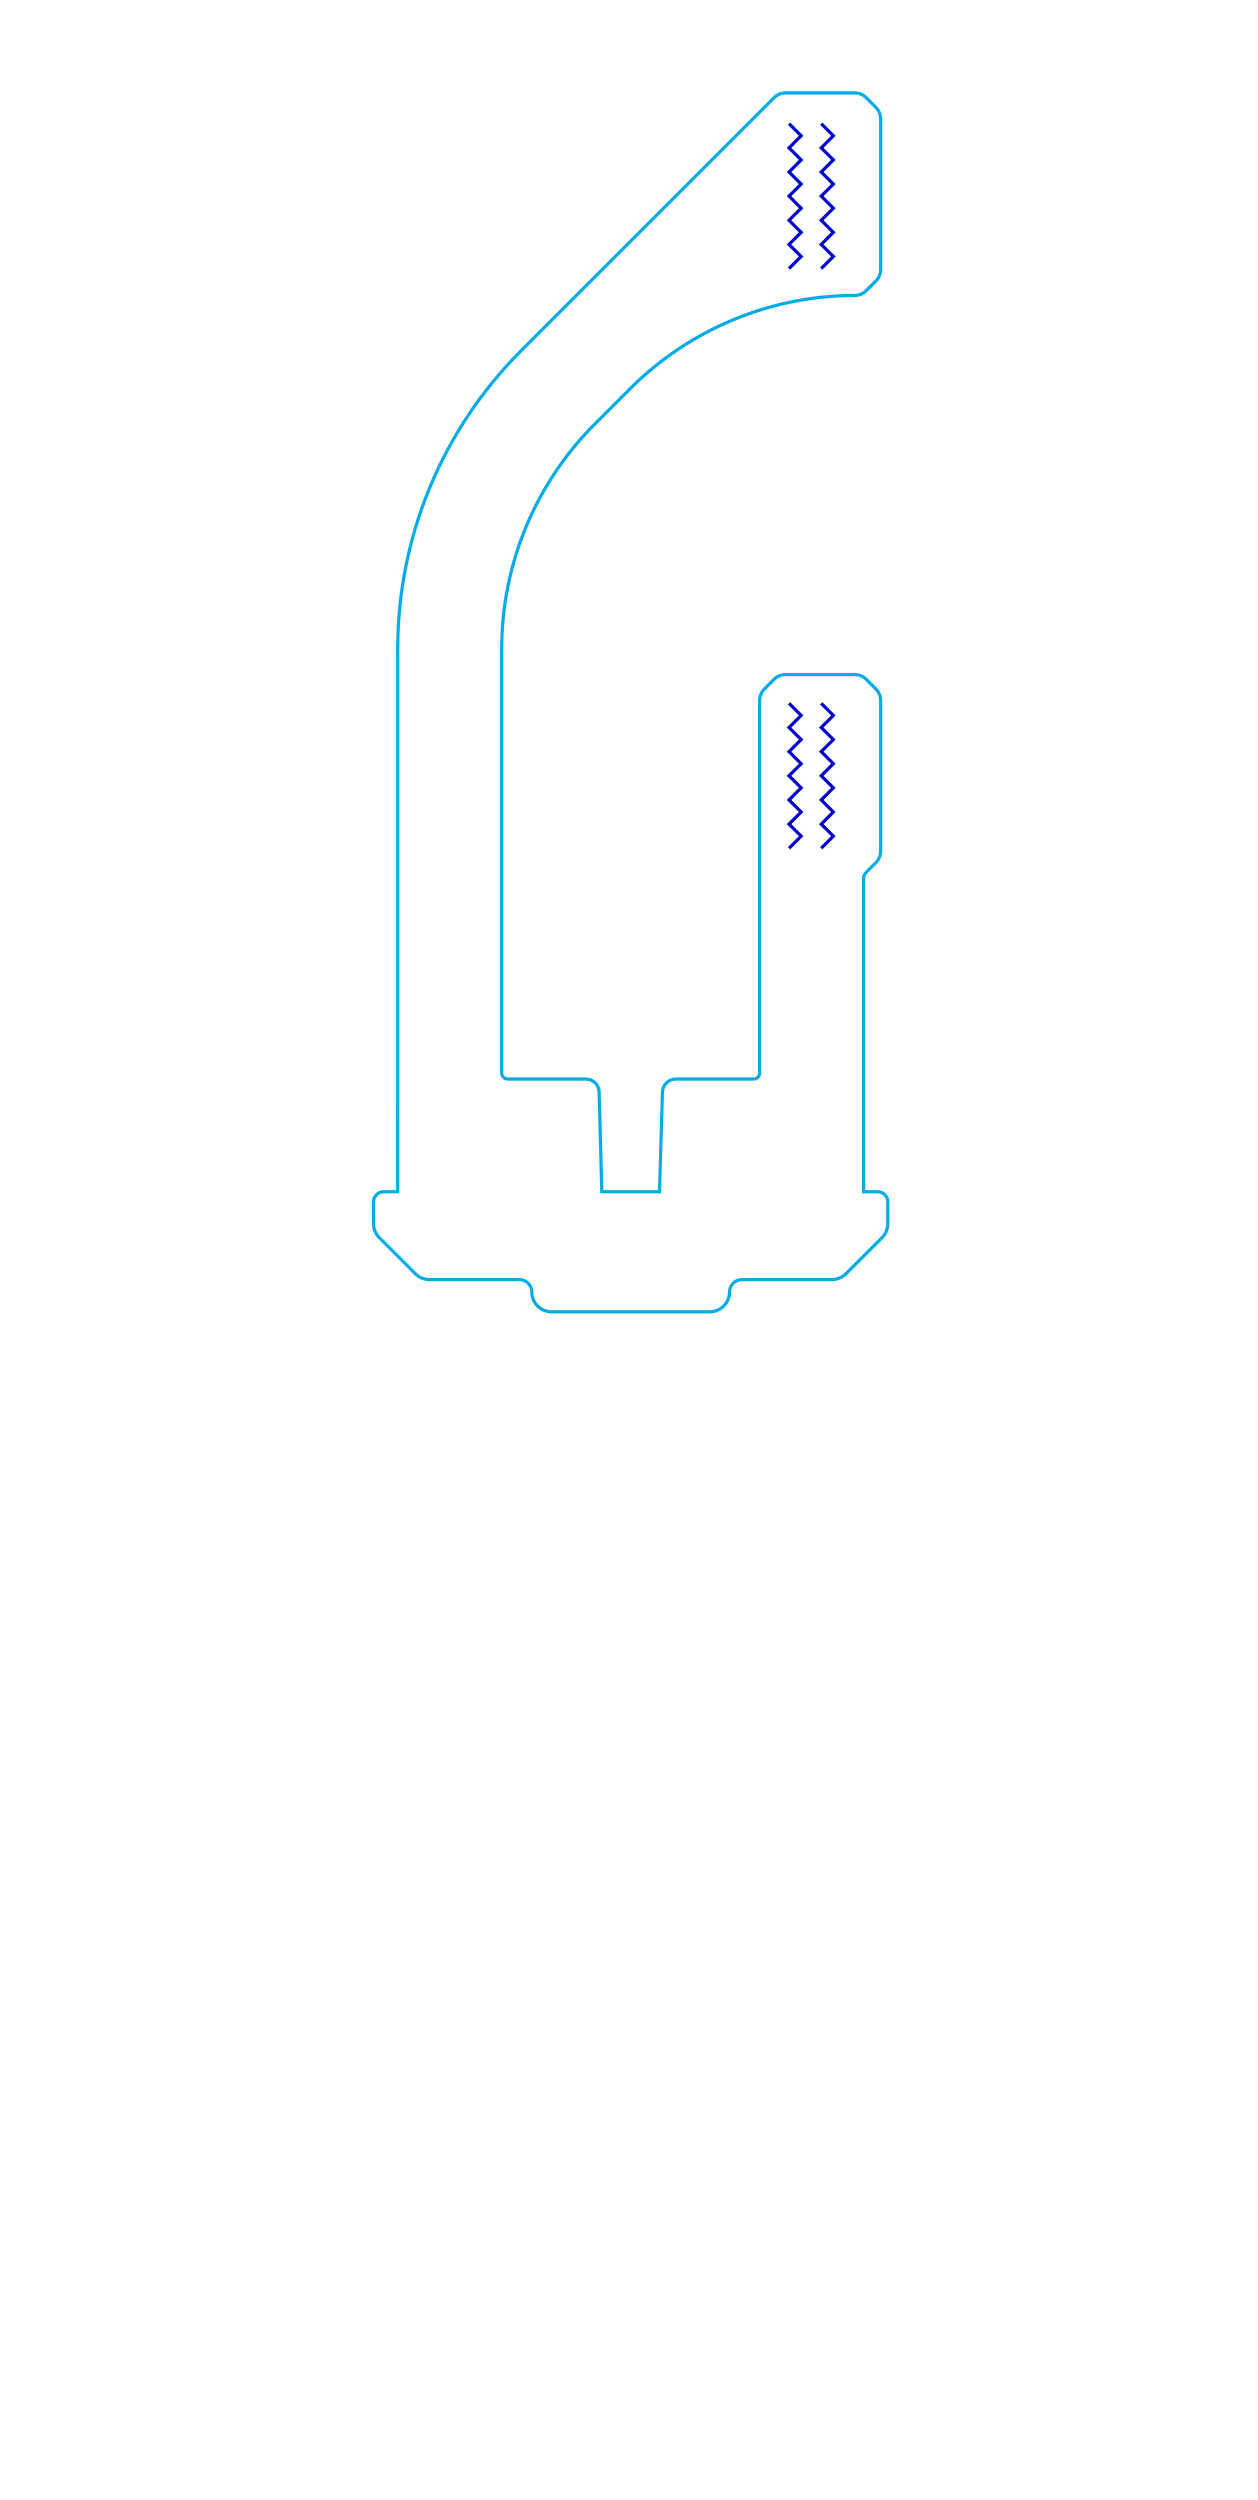
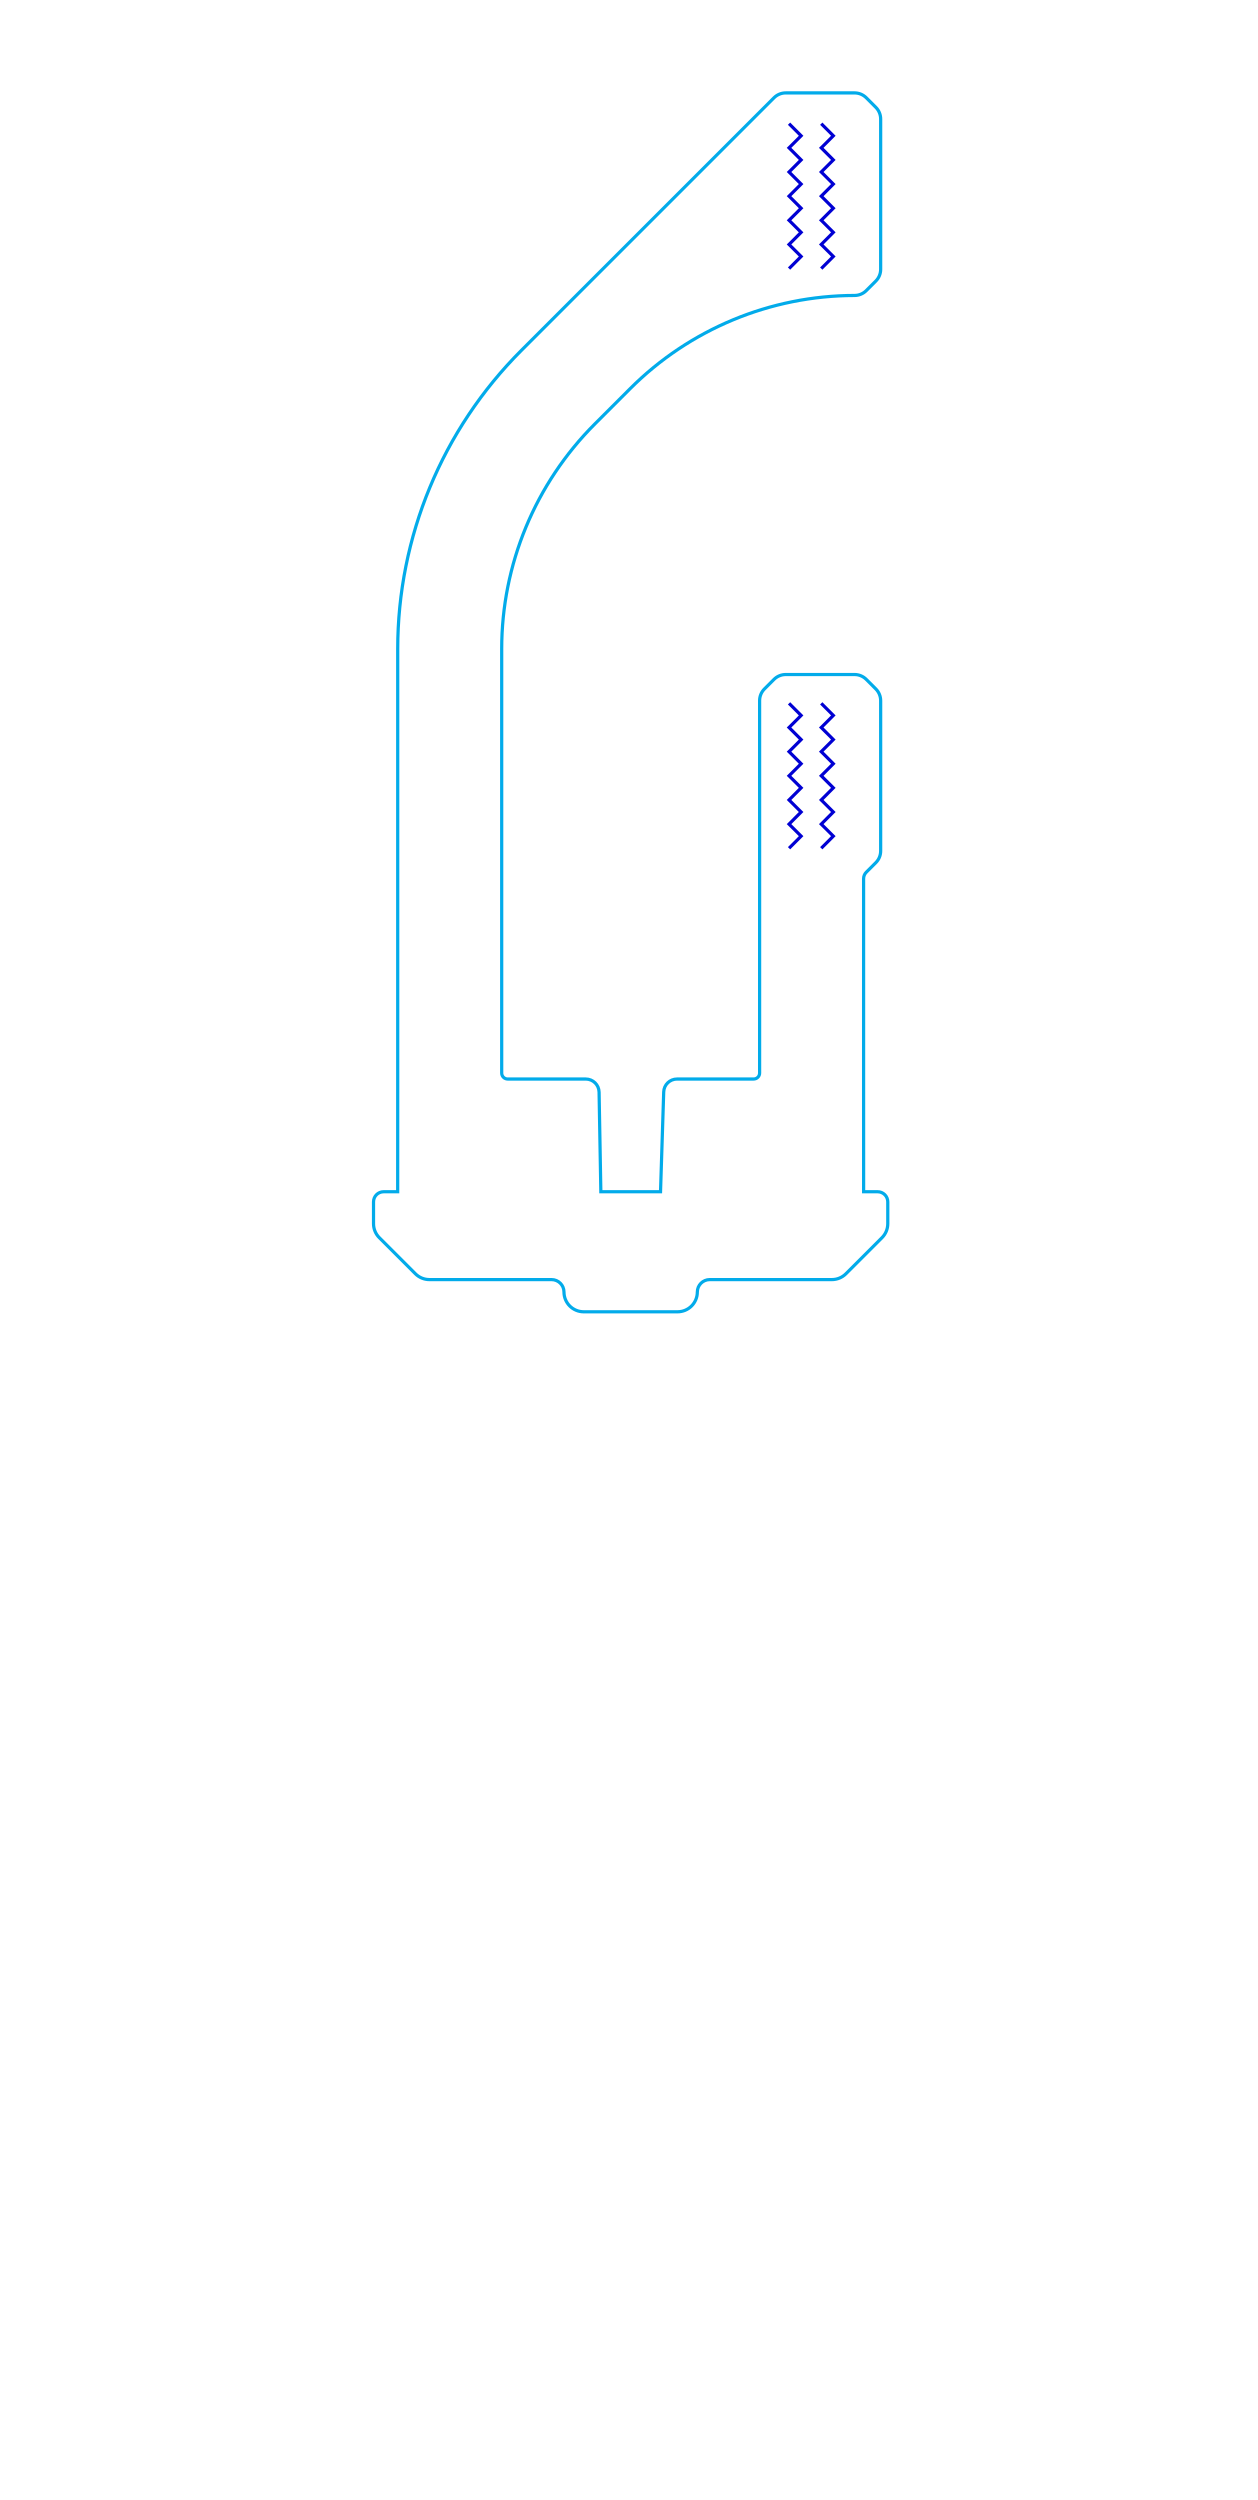
<svg xmlns="http://www.w3.org/2000/svg" width="39.064mm" height="77.632mm" viewBox="0 0 39.064 77.632">
  <g id="global-translation-frame" transform="translate(19.532, 38.816) scale(1, -1)">
    <g id="opperation-1">
      <path d="M 5.97 12.476              L 6.345 12.851              L 5.97 13.225              L 6.345 13.601              L 5.97 13.975              L 6.345 14.351              L 5.97 14.725              L 6.345 15.1              L 5.97 15.475              L 6.345 15.85              L 5.97 16.225              L 6.345 16.6              L 5.97 16.975              M 4.97 12.476              L 5.345 12.851              L 4.97 13.225              L 5.345 13.601              L 4.97 13.975              L 5.345 14.351              L 4.97 14.725              L 5.345 15.1              L 4.97 15.475              L 5.345 15.85              L 4.97 16.225              L 5.345 16.6              L 4.97 16.975              M 4.97 30.476              L 5.345 30.851              L 4.97 31.225              L 5.345 31.601              L 4.97 31.975              L 5.345 32.35              L 4.97 32.725              L 5.345 33.1              L 4.97 33.475              L 5.345 33.85              L 4.97 34.225              L 5.345 34.6              L 4.97 34.975              M 5.97 30.476              L 6.345 30.851              L 5.97 31.225              L 6.345 31.601              L 5.97 31.975              L 6.345 32.35              L 5.97 32.725              L 6.345 33.1              L 5.97 33.475              L 6.345 33.85              L 5.97 34.225              L 6.345 34.6              L 5.97 34.975" fill="none" stroke="#0000d3" stroke-width="0.1" />
    </g>
    <g id="opperation-2">
-       <path d="M -3.341 27.936              L 4.503 35.78              A 0.514 0.514 0 0 0 4.866 35.931              L 7.005 35.931              A 0.514 0.514 0 0 0 7.368 35.78              L 7.664 35.484              A 0.514 0.514 0 0 0 7.815 35.12              L 7.815 30.452              A 0.514 0.514 0 0 0 7.664 30.088              L 7.368 29.792              A 0.514 0.514 0 0 0 7.005 29.641              A 9.886 9.886 0 0 1 0.035 26.746              L -1.058 25.653              A 9.886 9.886 0 0 1 -3.953 18.663              L -3.953 5.495              A 0.186 0.186 0 0 1 -3.768 5.309              L -1.341 5.309              A 0.414 0.414 0 0 0 -0.927 4.906              L -0.844 1.809              L 0.947 1.809              L 1.039 4.907              A 0.414 0.414 0 0 0 1.453 5.309              L 3.87 5.309              A 0.186 0.186 0 0 1 4.002 5.364              A 0.186 0.186 0 0 1 4.056 5.495              L 4.056 17.06              A 0.514 0.514 0 0 0 4.207 17.423              L 4.503 17.719              A 0.514 0.514 0 0 0 4.866 17.87              L 7.005 17.87              A 0.514 0.514 0 0 0 7.368 17.719              L 7.664 17.423              A 0.514 0.514 0 0 0 7.815 17.06              L 7.815 12.391              A 0.514 0.514 0 0 0 7.664 12.027              L 7.368 11.731              A 0.286 0.286 0 0 1 7.285 11.529              L 7.285 5.195              L 7.286 1.809              L 7.721 1.809              A 0.314 0.314 0 0 0 8.036 1.495              L 8.036 0.816              A 0.614 0.614 0 0 0 7.856 0.382              L 6.735 -0.739              A 0.614 0.614 0 0 0 6.3 -0.919              L 3.507 -0.919              A 0.386 0.386 0 0 1 3.122 -1.305              A 0.614 0.614 0 0 0 2.507 -1.919              L -2.404 -1.919              A 0.614 0.614 0 0 0 -3.019 -1.305              A 0.386 0.386 0 0 1 -3.404 -0.919              L -6.197 -0.919              A 0.614 0.614 0 0 0 -6.632 -0.739              L -7.753 0.382              A 0.614 0.614 0 0 0 -7.933 0.816              L -7.933 1.495              A 0.314 0.314 0 0 0 -7.619 1.809              L -7.183 1.809              L -7.182 5.195              L -7.182 18.663              A 13.114 13.114 0 0 0 -3.341 27.936" fill="none" stroke="#02abea" stroke-width="0.1" />
+       <path d="M 8.036 1.495              L 8.036 0.816              A 0.614 0.614 0 0 0 7.856 0.382              L 6.735 -0.739              A 0.614 0.614 0 0 0 6.3 -0.919              L 2.507 -0.919              A 0.386 0.386 0 0 1 2.122 -1.305              A 0.614 0.614 0 0 0 1.507 -1.919              L -1.404 -1.919              A 0.614 0.614 0 0 0 -2.019 -1.305              A 0.386 0.386 0 0 1 -2.404 -0.919              L -6.197 -0.919              A 0.614 0.614 0 0 0 -6.632 -0.739              L -7.753 0.382              A 0.614 0.614 0 0 0 -7.933 0.816              L -7.933 1.495              A 0.314 0.314 0 0 0 -7.619 1.809              L -7.183 1.809              L -7.182 5.195              L -7.182 18.663              A 13.114 13.114 0 0 0 -3.341 27.936              L 4.503 35.78              A 0.514 0.514 0 0 0 4.866 35.931              L 7.005 35.931              A 0.514 0.514 0 0 0 7.368 35.78              L 7.664 35.484              A 0.514 0.514 0 0 0 7.815 35.12              L 7.815 30.452              A 0.514 0.514 0 0 0 7.664 30.088              L 7.368 29.792              A 0.514 0.514 0 0 0 7.005 29.641              A 9.886 9.886 0 0 1 0.035 26.746              L -1.058 25.653              A 9.886 9.886 0 0 1 -3.953 18.663              L -3.953 5.495              A 0.186 0.186 0 0 1 -3.768 5.309              L -1.343 5.309              A 0.414 0.414 0 0 0 -0.929 4.902              L -0.874 1.809              L 0.979 1.809              L 1.078 4.908              A 0.414 0.414 0 0 0 1.492 5.309              L 3.87 5.309              A 0.186 0.186 0 0 1 4.002 5.364              A 0.186 0.186 0 0 1 4.056 5.495              L 4.056 17.06              A 0.514 0.514 0 0 0 4.207 17.423              L 4.503 17.719              A 0.514 0.514 0 0 0 4.866 17.87              L 7.005 17.87              A 0.514 0.514 0 0 0 7.368 17.719              L 7.664 17.423              A 0.514 0.514 0 0 0 7.815 17.06              L 7.815 12.391              A 0.514 0.514 0 0 0 7.664 12.027              L 7.368 11.731              A 0.286 0.286 0 0 1 7.285 11.529              L 7.285 5.195              L 7.286 1.809              L 7.721 1.809              A 0.314 0.314 0 0 0 8.036 1.495" fill="none" stroke="#02abea" stroke-width="0.1" />
    </g>
  </g>
</svg>
